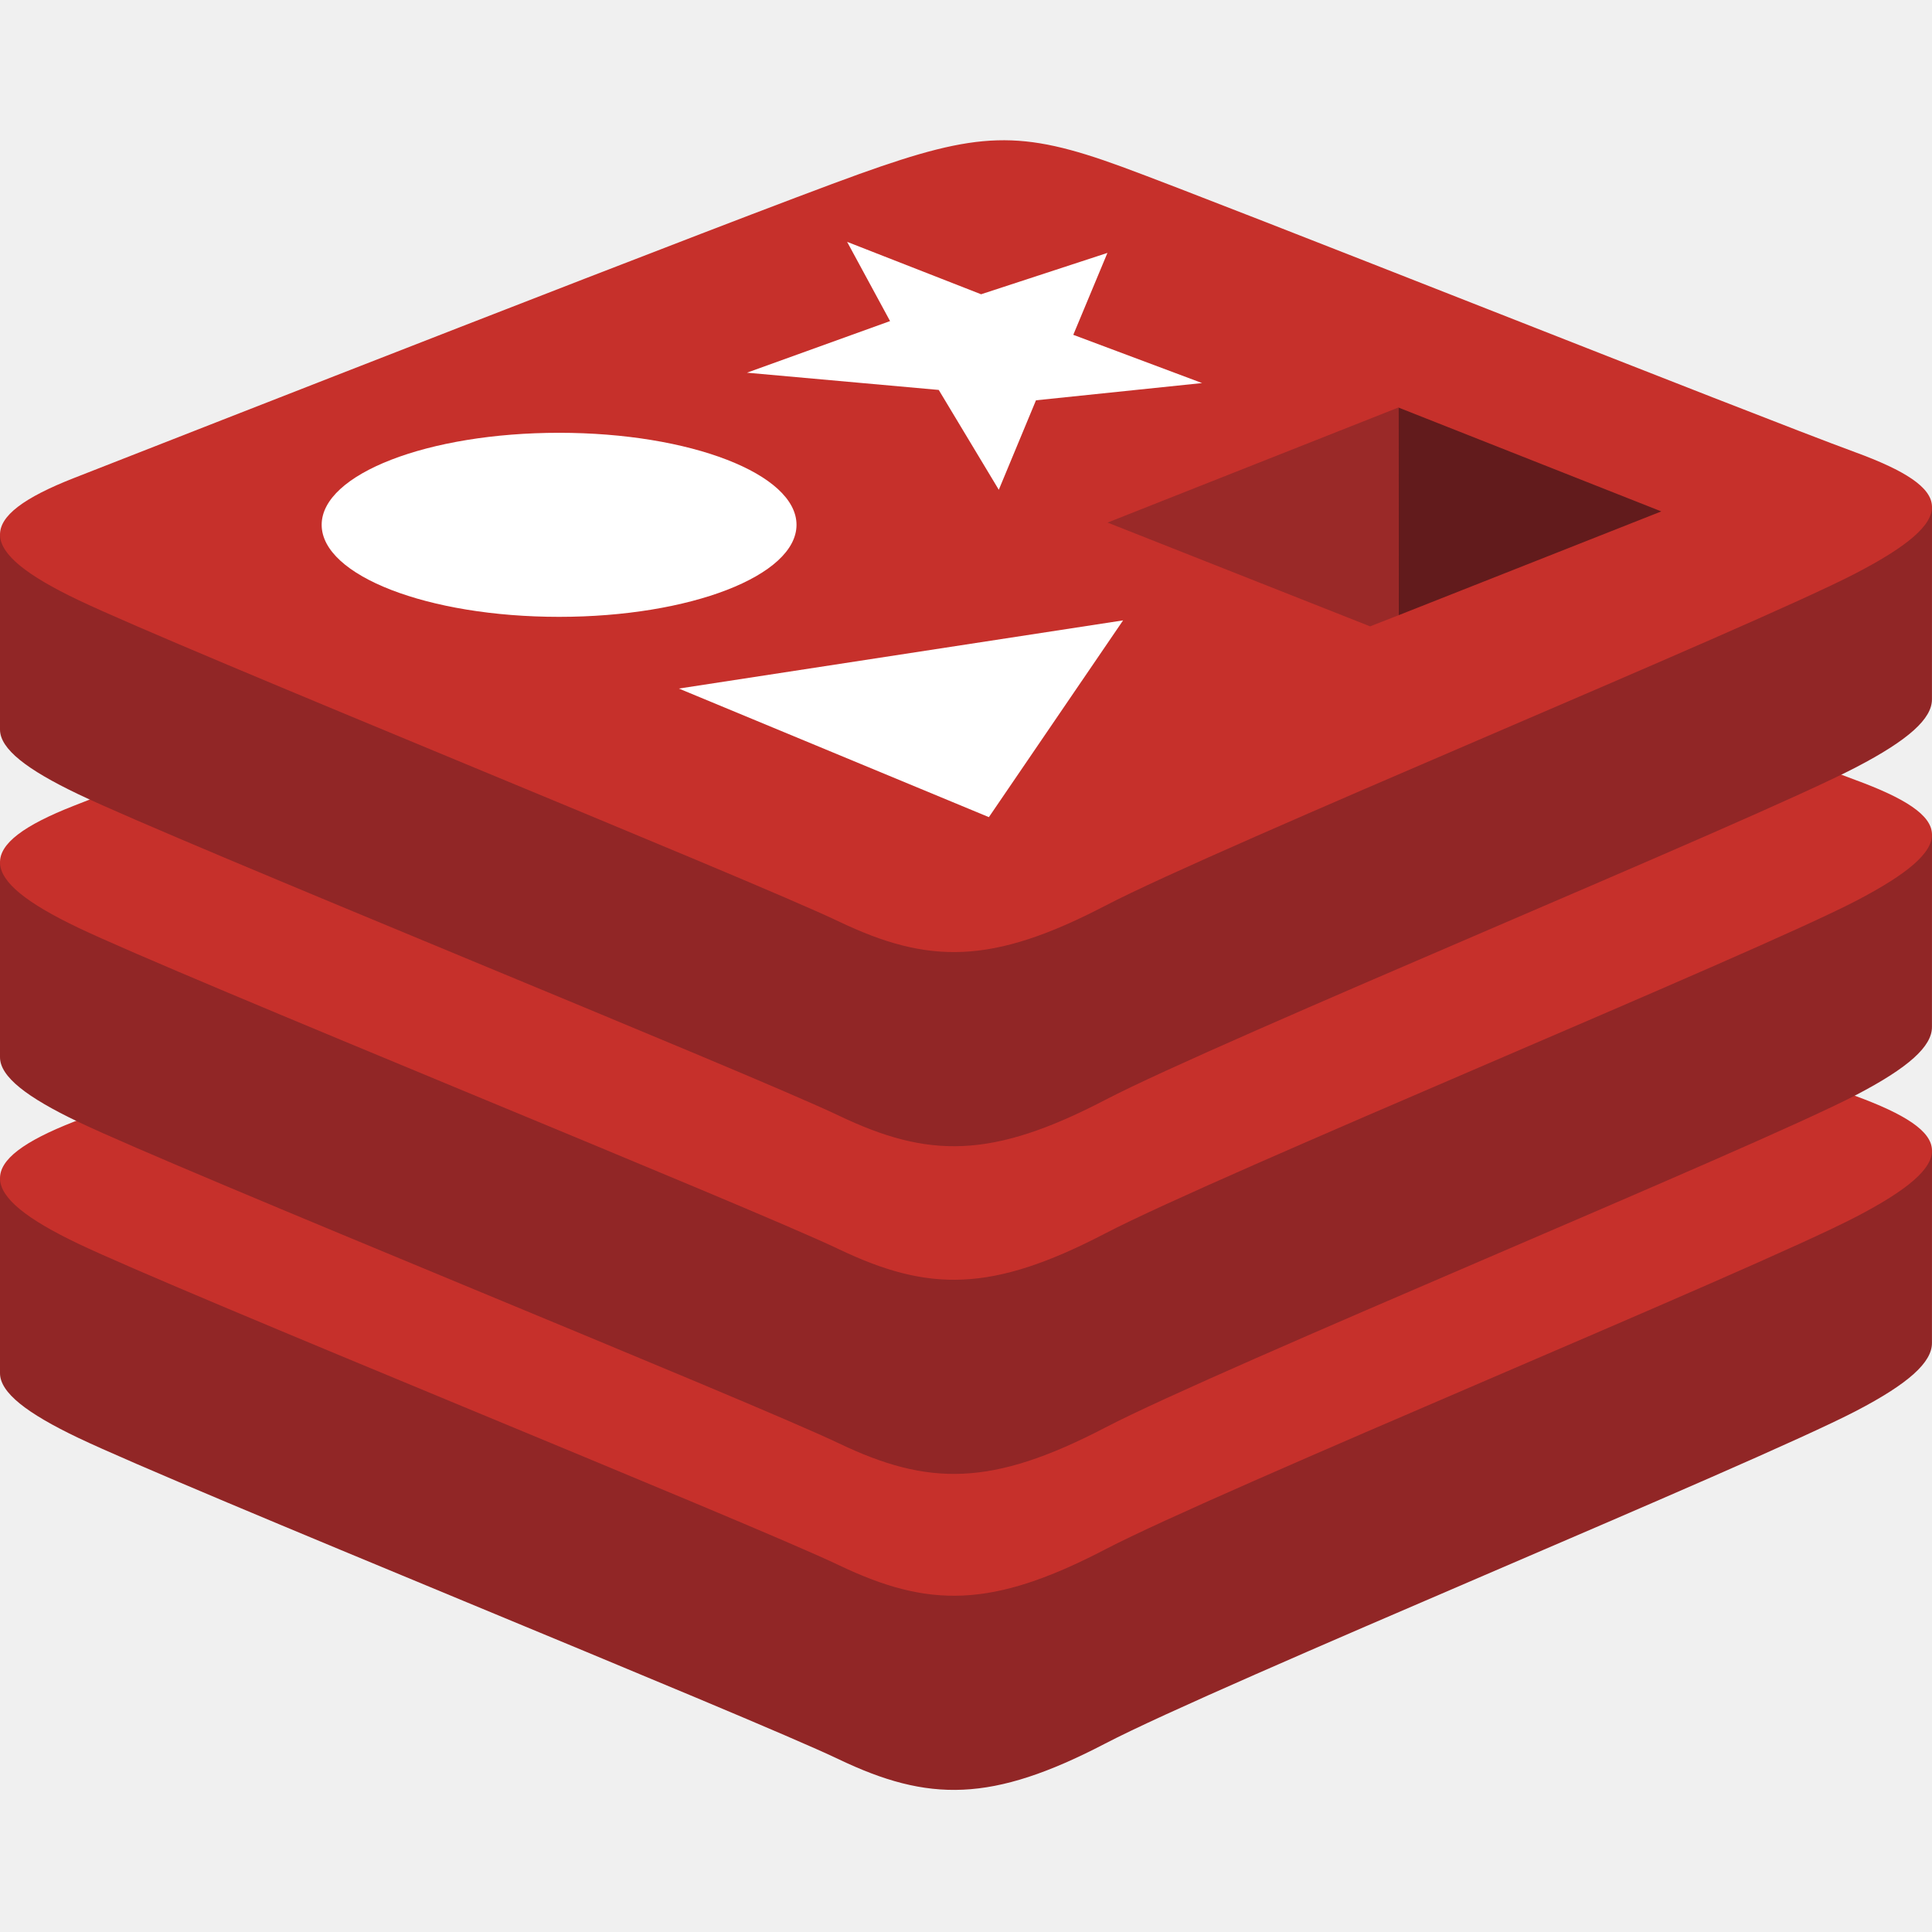
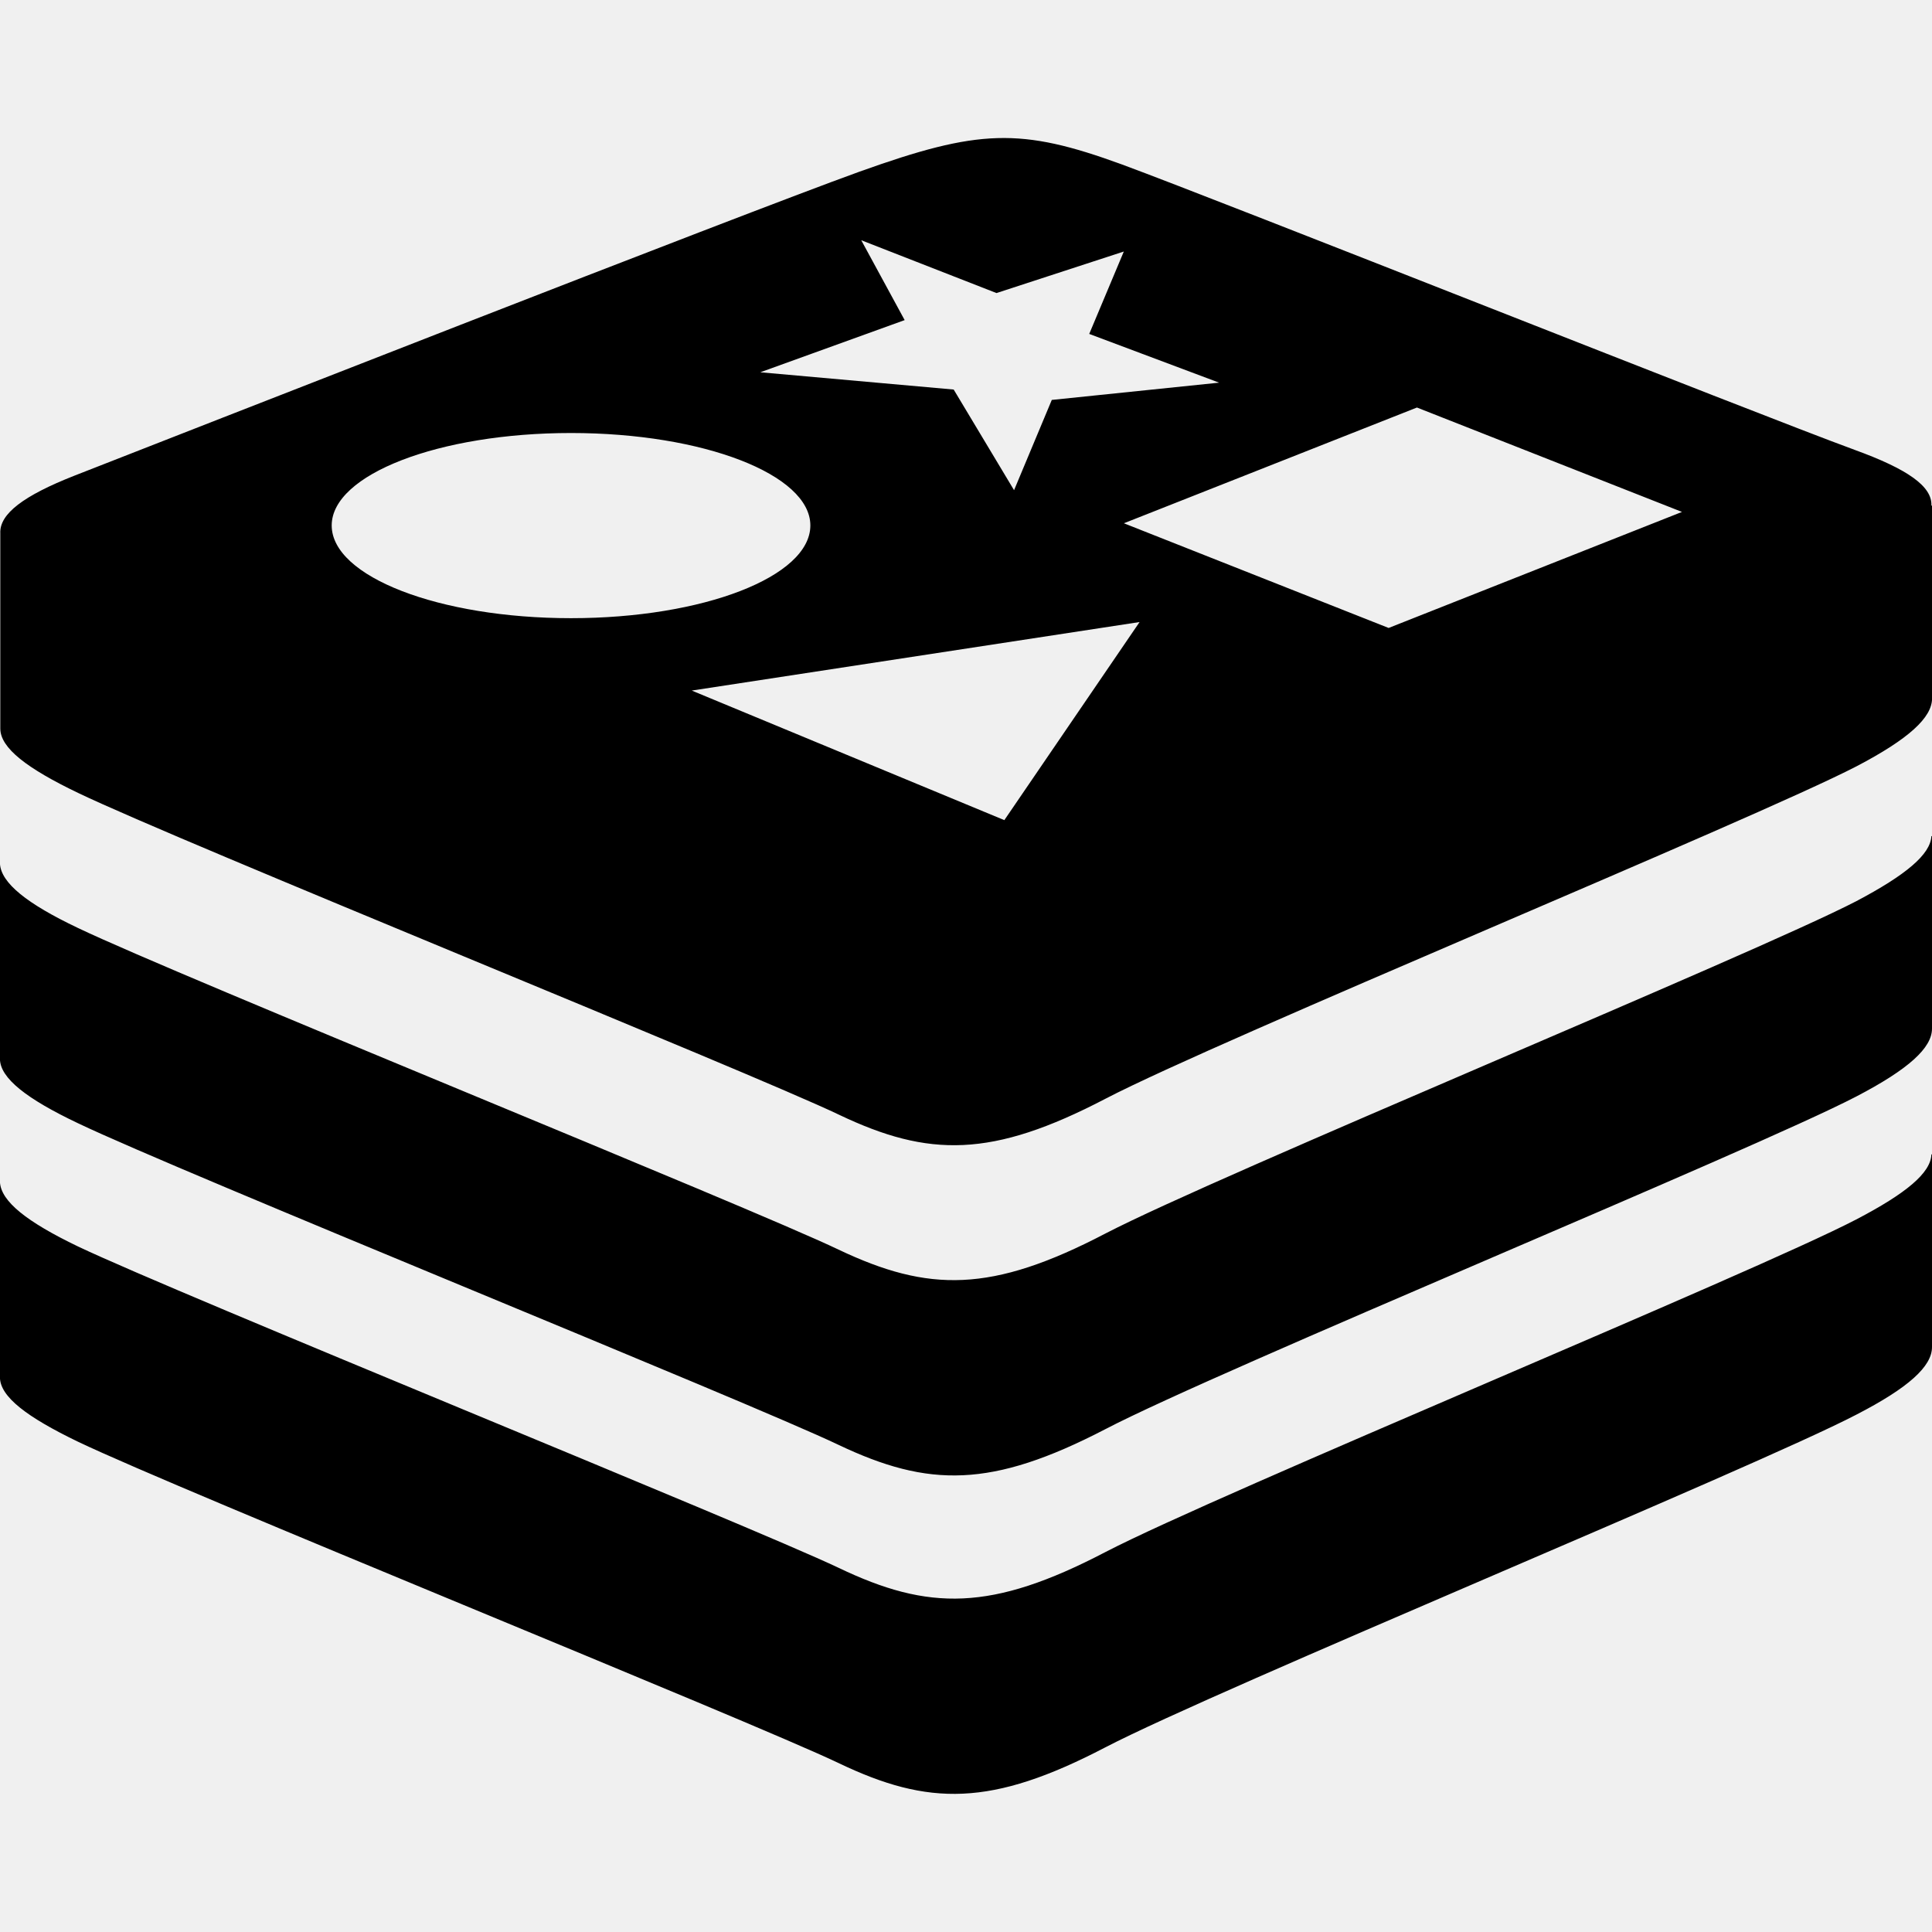
- <svg xmlns="http://www.w3.org/2000/svg" width="800px" height="800px" viewBox="0 -18 256 256" preserveAspectRatio="xMinYMin meet">
-   <path d="M245.97 168.943c-13.662 7.121-84.434 36.22-99.501 44.075-15.067 7.856-23.437 7.78-35.34 2.09-11.902-5.69-87.216-36.112-100.783-42.597C3.566 169.271 0 166.535 0 163.951v-25.876s98.05-21.345 113.879-27.024c15.828-5.679 21.32-5.884 34.79-.95 13.472 4.936 94.018 19.468 107.331 24.344l-.006 25.51c.002 2.558-3.07 5.364-10.024 8.988" fill="#912626" />
-   <path d="M245.965 143.22c-13.661 7.118-84.431 36.218-99.498 44.072-15.066 7.857-23.436 7.78-35.338 2.09-11.903-5.686-87.214-36.113-100.78-42.594-13.566-6.485-13.85-10.948-.524-16.166 13.326-5.22 88.224-34.605 104.055-40.284 15.828-5.677 21.319-5.884 34.789-.948 13.471 4.934 83.819 32.935 97.13 37.81 13.316 4.881 13.827 8.9.166 16.02" fill="#C6302B" />
-   <path d="M245.97 127.074c-13.662 7.122-84.434 36.22-99.501 44.078-15.067 7.853-23.437 7.777-35.34 2.087-11.903-5.687-87.216-36.112-100.783-42.597C3.566 127.402 0 124.67 0 122.085V96.206s98.05-21.344 113.879-27.023c15.828-5.679 21.32-5.885 34.79-.95C162.142 73.168 242.688 87.697 256 92.574l-.006 25.513c.002 2.557-3.07 5.363-10.024 8.987" fill="#912626" />
-   <path d="M245.965 101.351c-13.661 7.12-84.431 36.218-99.498 44.075-15.066 7.854-23.436 7.777-35.338 2.087-11.903-5.686-87.214-36.112-100.78-42.594-13.566-6.483-13.85-10.947-.524-16.167C23.151 83.535 98.05 54.148 113.88 48.47c15.828-5.678 21.319-5.884 34.789-.949 13.471 4.934 83.819 32.933 97.13 37.81 13.316 4.88 13.827 8.9.166 16.02" fill="#C6302B" />
-   <path d="M245.97 83.653c-13.662 7.12-84.434 36.22-99.501 44.078-15.067 7.854-23.437 7.777-35.34 2.087-11.903-5.687-87.216-36.113-100.783-42.595C3.566 83.98 0 81.247 0 78.665v-25.88s98.05-21.343 113.879-27.021c15.828-5.68 21.32-5.884 34.79-.95C162.142 29.749 242.688 44.278 256 49.155l-.006 25.512c.002 2.555-3.07 5.361-10.024 8.986" fill="#912626" />
-   <path d="M245.965 57.93c-13.661 7.12-84.431 36.22-99.498 44.074-15.066 7.854-23.436 7.777-35.338 2.09C99.227 98.404 23.915 67.98 10.35 61.497-3.217 55.015-3.5 50.55 9.825 45.331 23.151 40.113 98.05 10.73 113.88 5.05c15.828-5.679 21.319-5.883 34.789-.948 13.471 4.935 83.819 32.934 97.13 37.811 13.316 4.876 13.827 8.897.166 16.017" fill="#C6302B" />
-   <path d="M159.283 32.757l-22.01 2.285-4.927 11.856-7.958-13.23-25.415-2.284 18.964-6.839-5.69-10.498 17.755 6.944 16.738-5.48-4.524 10.855 17.067 6.391M131.032 90.275L89.955 73.238l58.86-9.035-17.783 26.072M74.082 39.347c17.375 0 31.46 5.46 31.46 12.194 0 6.736-14.085 12.195-31.46 12.195s-31.46-5.46-31.46-12.195c0-6.734 14.085-12.194 31.46-12.194" fill="#FFF" />
-   <path d="M185.295 35.998l34.836 13.766-34.806 13.753-.03-27.52" fill="#621B1C" />
-   <path d="M146.755 51.243l38.54-15.245.03 27.519-3.779 1.478-34.791-13.752" fill="#9A2928" />
+ <svg xmlns="http://www.w3.org/2000/svg" fill="#000000" width="800px" height="800px" viewBox="0 0 32 32">
+   <path d="M31.99 19.12c-0.010 0.307-0.417 0.646-1.245 1.078-1.708 0.891-10.552 4.531-12.438 5.51-1.885 0.984-2.927 0.974-4.417 0.26-1.49-0.708-10.901-4.516-12.599-5.323-0.844-0.406-1.276-0.745-1.292-1.068v3.234c0 0.323 0.448 0.661 1.292 1.068 1.698 0.813 11.115 4.615 12.599 5.323 1.49 0.714 2.531 0.724 4.417-0.26 1.885-0.979 10.729-4.62 12.438-5.51 0.87-0.448 1.255-0.802 1.255-1.12 0-0.302 0-3.188 0-3.188 0-0.005-0.005-0.005-0.010-0.005zM31.99 13.849c-0.016 0.302-0.417 0.641-1.245 1.078-1.708 0.885-10.552 4.526-12.438 5.505-1.885 0.984-2.927 0.974-4.417 0.266-1.49-0.714-10.901-4.516-12.599-5.328-0.844-0.401-1.276-0.745-1.292-1.068v3.234c0 0.323 0.448 0.667 1.292 1.068 1.698 0.813 11.109 4.615 12.599 5.328 1.49 0.708 2.531 0.719 4.417-0.26 1.885-0.984 10.729-4.62 12.438-5.51 0.87-0.453 1.255-0.807 1.255-1.125 0-0.302 0-3.188 0-3.188s-0.005 0-0.010 0zM31.99 8.375c0.016-0.323-0.406-0.609-1.266-0.922-1.661-0.609-10.458-4.109-12.141-4.729-1.682-0.615-2.37-0.589-4.349 0.12-1.979 0.714-11.339 4.385-13.005 5.036-0.833 0.328-1.24 0.63-1.224 0.953v3.234c0 0.323 0.443 0.661 1.292 1.068 1.693 0.813 11.109 4.615 12.599 5.328 1.484 0.708 2.531 0.719 4.417-0.266 1.88-0.979 10.729-4.62 12.438-5.505 0.865-0.453 1.25-0.807 1.25-1.125 0-0.302 0-3.193 0-3.193zM11.458 11.438l7.417-1.135-2.24 3.281zM27.859 8.479l-4.859 1.922-4.385-1.734 4.854-1.917zM14.984 5.302l-0.719-1.323 2.24 0.875 2.109-0.688-0.573 1.365 2.151 0.807-2.771 0.286-0.625 1.495-1-1.667-3.203-0.286zM9.458 7.172c2.193 0 3.964 0.688 3.964 1.531 0 0.849-1.776 1.536-3.964 1.536s-3.964-0.688-3.964-1.536c0-0.844 1.776-1.531 3.964-1.531z" />
</svg>
